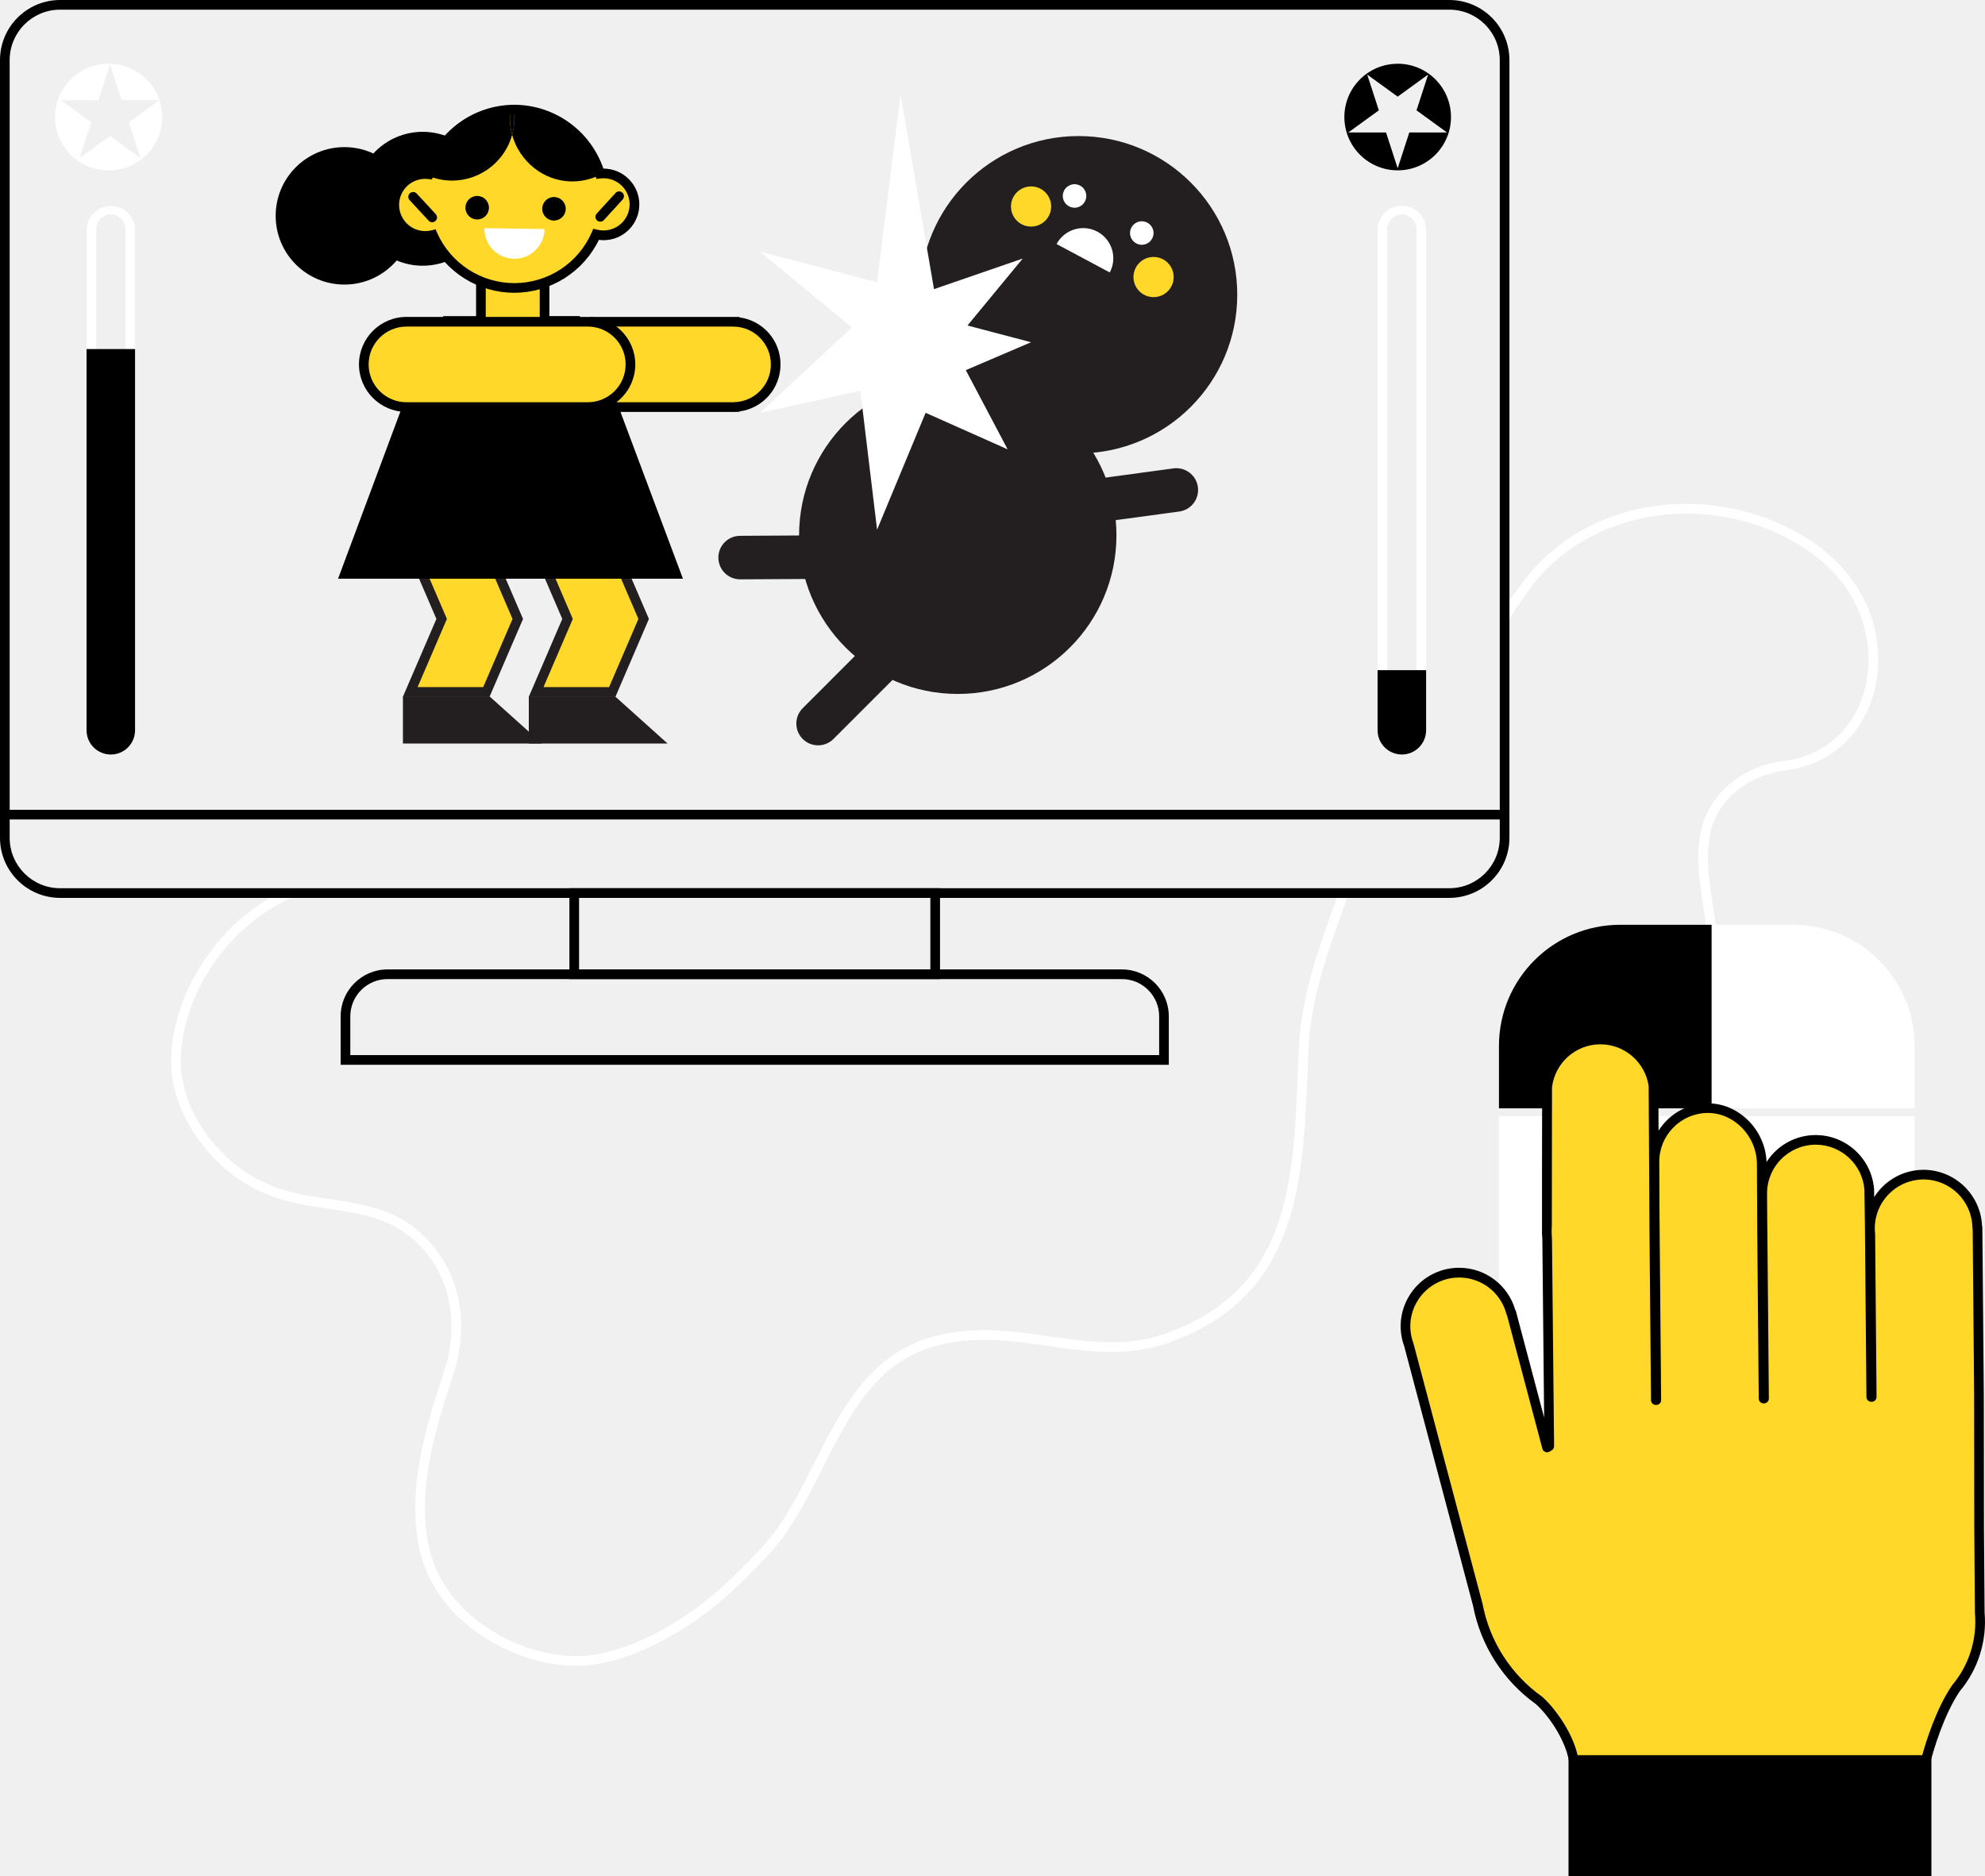
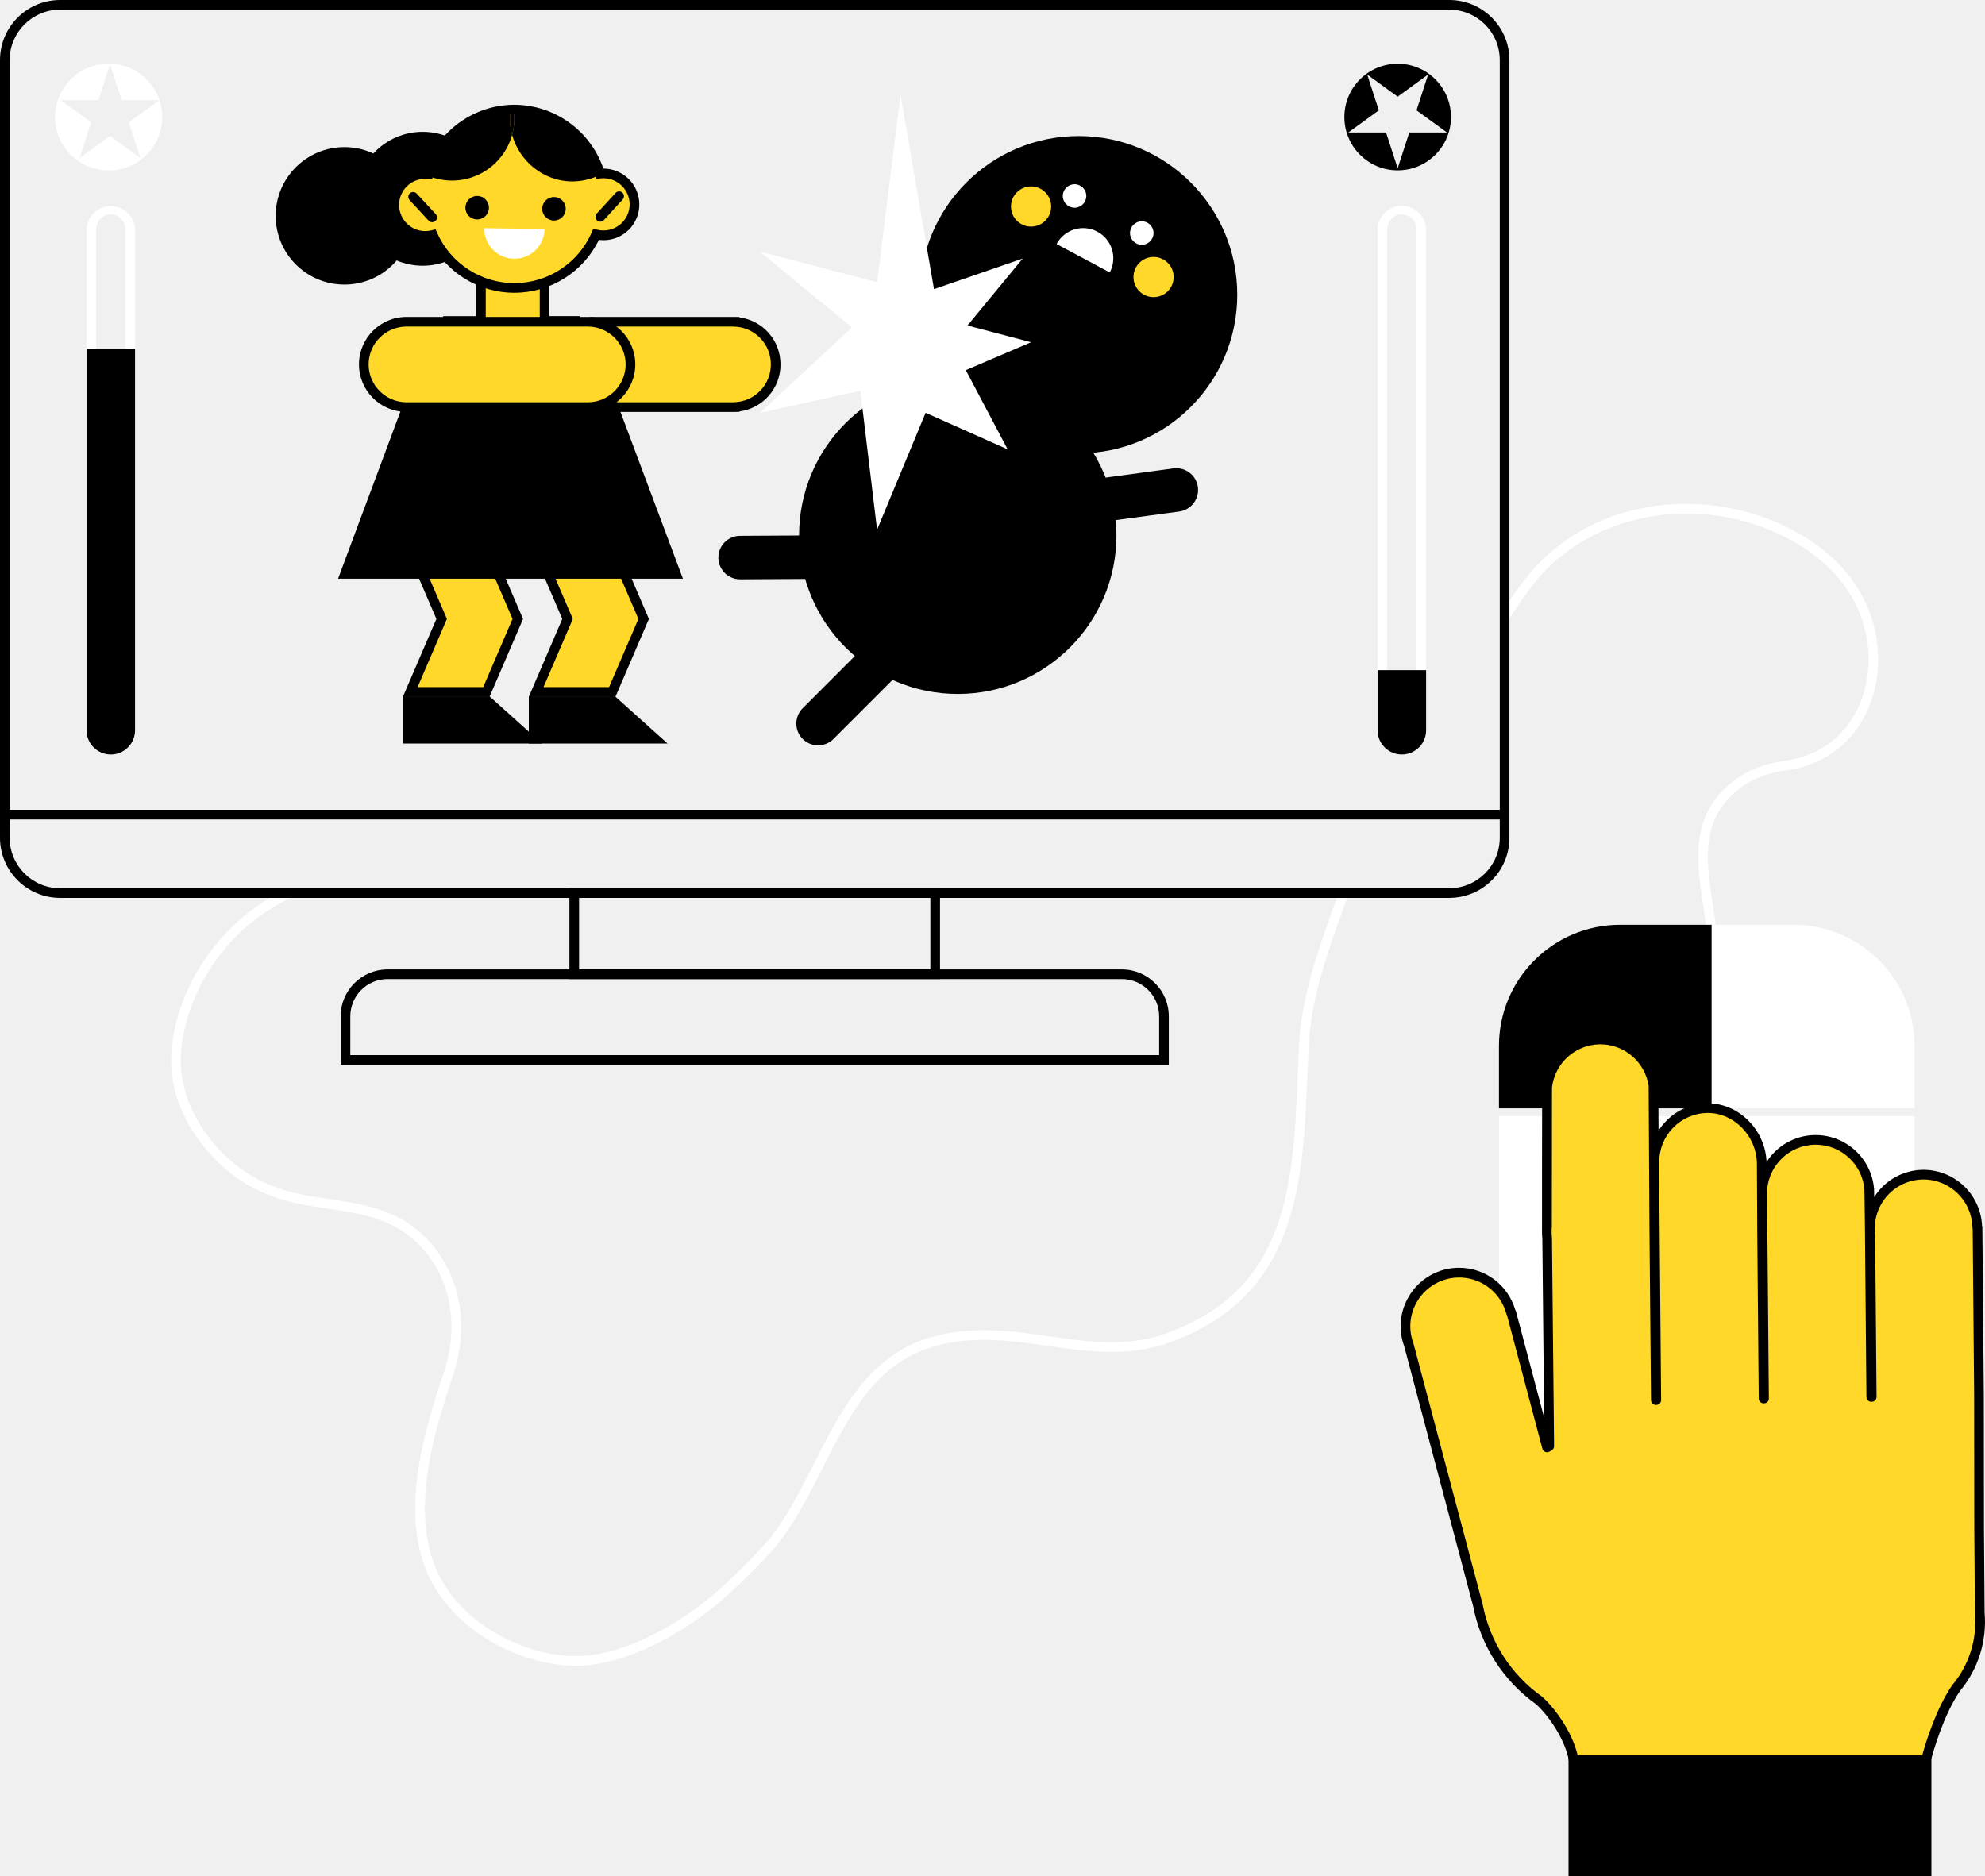
<svg xmlns="http://www.w3.org/2000/svg" width="821.88" height="776.57" xml:space="preserve">
  <path fill="#FFF" d="m238.4 689.8-1.11-.02c-25.23-.6-55.7-17.98-63.03-46.01-6.8-25.96 2.7-54.8 9.63-75.86 7.37-22.4 1.12-44.86-15.94-57.21-9.51-6.9-21.4-8.64-32.91-10.32-2.13-.3-4.25-.62-6.35-.96-15.44-2.5-27.13-7.78-36.78-16.64a72.45 72.45 0 0 1-11.28-13.1c-7.04-10.56-10.4-22.13-9.69-33.46 1.76-28.15 21.43-56.12 47.85-68l1.64 3.64c-25.12 11.3-43.83 37.87-45.5 64.6-.64 10.46 2.47 21.18 9.02 31a68.45 68.45 0 0 0 10.67 12.37c9.05 8.3 20.08 13.28 34.71 15.64 2.08.34 4.18.65 6.29.95 11.98 1.75 24.37 3.56 34.68 11.03 18.49 13.4 25.31 37.62 17.39 61.7-6.77 20.59-16.05 48.78-9.56 73.6 6.85 26.21 35.5 42.46 59.26 43.03 20.07.49 43.61-13.24 57.63-25.14 7.34-6.22 14.32-13.35 19.58-18.86 9.32-9.76 16-22.95 22.44-35.71 11.1-21.96 22.58-44.67 48.1-52.23 17.1-5.07 33.49-2.73 49.34-.47 16.46 2.34 32 4.56 47.94-1.08 51.27-18.15 53.06-61.93 54.95-108.28.15-3.63.3-7.25.47-10.87 1-21.1 8.81-42.47 15.7-61.31l1-2.72 3.75 1.37-1 2.72c-6.78 18.58-14.48 39.63-15.46 60.13-.17 3.6-.32 7.22-.46 10.84-1.86 45.64-3.79 92.84-57.62 111.9-16.85 5.96-33.62 3.57-49.83 1.26-15.43-2.2-31.38-4.47-47.63.35-23.87 7.07-34.46 28.02-45.68 50.2-6.58 13.02-13.39 26.48-23.11 36.67-5.33 5.58-12.41 12.8-19.89 19.14-14.3 12.14-38.24 26.1-59.22 26.1zm468.38-303.38c-.36-3.42-.9-6.93-1.48-10.65-2.35-15.16-5.02-32.35 5.48-45.5 6.82-8.54 16.21-13.65 27.9-15.18 13.53-1.77 24.24-9.22 30.15-20.97 7.03-14 6.37-31.72-1.74-46.26-5.27-9.45-13.84-17.68-24.78-23.8-33.67-18.82-76.56-13.93-101.99 11.65-5.17 5.2-9.38 11.45-13.45 17.5l-2.1 3.12-3.31-2.26c.7-1.02 1.4-2.06 2.09-3.1 4.18-6.2 8.5-12.61 13.94-18.08 13.44-13.53 31.16-21.76 51.21-23.79a95.18 95.18 0 0 1 55.57 11.47c11.58 6.48 20.68 15.24 26.32 25.35 8.74 15.67 9.44 34.83 1.81 50-6.52 12.97-18.3 21.18-33.2 23.13-10.63 1.4-19.14 6.01-25.3 13.71-9.4 11.78-6.98 27.34-4.65 42.4a230.1 230.1 0 0 1 1.52 10.83l-3.99.43z" />
  <g fill="#FFF">
    <path d="M706.68 456.95h84.04v-23.89a48.11 48.11 0 0 0-48.1-48.11h-35.94v72z" />
    <path d="M792.72 458.95h-88.04v-76h37.93a50.17 50.17 0 0 1 50.11 50.11v25.89zm-84.04-4h80.04v-21.89a46.16 46.16 0 0 0-46.1-46.11h-33.94v68z" />
  </g>
  <g fill="#FFF">
    <path d="M790.72 464.22v164.7a48.11 48.11 0 0 1-48.11 48.12h-71.86a48.11 48.11 0 0 1-48.1-48.11V464.21h168.07z" />
    <path d="M742.6 679.04h-71.85a50.17 50.17 0 0 1-50.1-50.11V462.21h172.07v166.7a50.17 50.17 0 0 1-50.11 50.12zM624.65 466.22v162.7a46.16 46.16 0 0 0 46.11 46.12h71.86a46.17 46.17 0 0 0 46.1-46.11V466.21H624.65z" />
  </g>
  <path d="M706.68 456.95h-84.04v-23.89a48.11 48.11 0 0 1 48.11-48.11h35.93v72z" />
  <path d="M708.68 458.95h-88.04v-25.89a50.17 50.17 0 0 1 50.11-50.11h37.93v76zm-84.04-4h80.04v-68h-33.93a46.16 46.16 0 0 0-46.11 46.11v21.89z" />
  <path fill="#FFD829" d="M651.57 728.8c-1.76-9.91-9.3-20.28-14.42-24.73a62.67 62.67 0 0 1-25.26-39.5l-28.57-107.71a22.2 22.2 0 1 1 42.31-13.33l.1-.03 14.82 55.89.9-.54-.85-85.87a25.2 25.2 0 0 1-.14-2.07c0-.71 0-59.33.06-60.02v57.2l.08-57.92a22.2 22.2 0 0 1 44.02-.65l.32 57.92.65 72.34h.19l-.58-67.45c-.08-.68-.17-30.22-.18-30.93a22.2 22.2 0 0 1 21.88-22.52c12.27-.17 22.35 10.55 22.53 22.8v-.9l.15 28.85.61 69.5h.2l-.6-67.45c-.07-.69-.14-16.42-.15-17.12a22.19 22.19 0 0 1 44.32-2.04l.2 15.03.63 70.92h.2l-.6-67.45a22.21 22.21 0 1 1 44.28-2.73v.03h.1l.62 69.5.05 54.64.26 35.39a42.51 42.51 0 0 1-9.85 31.24c-7.84 11.54-12.22 29.05-12.4 29.72H651.56z" />
  <path d="M797.44 730.8H651.57a2 2 0 0 1-1.97-1.65c-1.67-9.4-8.98-19.37-13.7-23.51a65.02 65.02 0 0 1-25.97-40.62L581.4 557.45c-.2-.59-.45-1.3-.65-2.06a24.03 24.03 0 0 1 2.47-18.35 24.06 24.06 0 0 1 20.95-12.06 24.2 24.2 0 0 1 23.2 17.38 2 2 0 0 1 .3.63L639.34 587l-.74-73.92c-.08-.76-.12-1.47-.14-2.14 0-.53 0-56.05.06-59.99v-.2c.01-.15.04-.3.08-.44v-.14l.01-.22a24.23 24.23 0 0 1 23.68-21.51h.36a24.3 24.3 0 0 1 23.97 21.07l.1 18.69c.9-1.42 1.95-2.75 3.14-3.98a24.04 24.04 0 0 1 17.02-7.34h.31c12.51 0 23.3 10.6 24.19 23.43.04.15.06.3.06.47v.41a24.06 24.06 0 0 1 20.06-11.17h.35a24.29 24.29 0 0 1 24.1 22.34l.01.13.05 3.21a24.2 24.2 0 0 1 20.1-11.29h.36a24.32 24.32 0 0 1 24.19 23.23c.08.2.12.43.12.66l.61 69.5.06 54.66.26 35.29a44.79 44.79 0 0 1-10.25 32.55c-6.74 9.94-10.9 24.56-12.03 28.82l-.06.22a2.02 2.02 0 0 1-1.93 1.46zm-144.24-4h142.7c1.55-5.59 5.76-19.22 12.3-28.84l.12-.16a40.77 40.77 0 0 0 9.38-29.94l-.26-35.4-.06-54.65-.6-68.83a2 2 0 0 1-.11-.8 20.3 20.3 0 0 0-20.2-19.77h-.3a20.24 20.24 0 0 0-19.8 22.4l.02.19.59 67.45a2 2 0 0 1-2.03 2.02h-.2a2 2 0 0 1-1.96-1.99l-.63-70.91-.2-14.97a20.27 20.27 0 0 0-20.11-18.59h-.3a20.08 20.08 0 0 0-14.2 6.13 20.07 20.07 0 0 0-5.71 14.38l.02 2.64c.02 4.05.08 13.56.13 14.34v.16l.6 67.45a2 2 0 0 1-1.98 2.01h-.18a1.99 1.99 0 0 1-2.03-1.98l-.62-69.5-.14-27.81v-.12c-.18-11.3-9.45-20.84-20.25-20.84h-.26c-5.4.08-10.44 2.26-14.2 6.13s-5.8 8.98-5.71 14.37l.02 4.13c.02 7.02.1 25.65.15 26.68v.13l.59 67.45a2 2 0 0 1-2 2.02h-.19a2 2 0 0 1-2-1.99l-.65-72.33-.32-57.79a20.28 20.28 0 0 0-19.98-17.23h-.3a20.22 20.22 0 0 0-19.74 17.85l-.07 57.81c0 .18-.03.35-.07.52v2.27a22.96 22.96 0 0 0 .13 2.07l.87 85.88a2 2 0 0 1-.98 1.74l-.33.19-.55.32a2 2 0 0 1-2.98-1.19l-14.65-55.25-.07-.12a2 2 0 0 1-.21-.52 20.22 20.22 0 0 0-37-4.96 20.07 20.07 0 0 0-1.44 17.3l28.57 107.71.03.14a61 61 0 0 0 24.61 38.36c4.56 3.97 12.3 13.84 14.74 24.24zm-53.1-354.99H24.87A24.9 24.9 0 0 1 0 346.94V24.87A24.9 24.9 0 0 1 24.87 0H600.1a24.9 24.9 0 0 1 24.87 24.87v322.07a24.9 24.9 0 0 1-24.87 24.87zM24.87 4A20.9 20.9 0 0 0 4 24.87v322.07a20.9 20.9 0 0 0 20.87 20.87H600.1a20.9 20.9 0 0 0 20.87-20.87V24.87A20.9 20.9 0 0 0 600.1 4H24.87z" />
  <path fill="#FFD829" d="M225.48 132.89v-17.97h-26.36v17.97h-13.63v34.7h52.64v-34.7z" />
  <path d="M240.13 169.6h-56.64v-38.7h13.63v-17.98h30.36v17.97h12.64v38.7zm-52.64-4h48.63v-30.7h-12.64v-17.98h-22.36v17.97H187.5v30.7z" />
-   <circle fill="#231F20" cx="396.56" cy="221.66" r="65.7" />
-   <path fill="#231F20" d="M345.1 306a9 9 0 1 1-12.74-12.74l27.36-27.37a9 9 0 1 1 12.74 12.74L345.1 306zm-38.6-66.1a9.01 9.01 0 0 1-.1-18.02l38.7-.22a9.01 9.01 0 1 1 .1 18.02l-38.7.22zm143.42-22.88a9.01 9.01 0 1 1-2.42-17.86l38.34-5.2a9.01 9.01 0 1 1 2.42 17.86l-38.34 5.2z" />
-   <circle fill="#231F20" cx="446.58" cy="122.04" r="65.7" />
+   <circle fill="#000000" cx="396.56" cy="221.66" r="65.7" />
+   <path fill="#000000" d="M345.1 306a9 9 0 1 1-12.74-12.74l27.36-27.37a9 9 0 1 1 12.74 12.74L345.1 306zm-38.6-66.1a9.01 9.01 0 0 1-.1-18.02l38.7-.22a9.01 9.01 0 1 1 .1 18.02l-38.7.22zm143.42-22.88a9.01 9.01 0 1 1-2.42-17.86l38.34-5.2a9.01 9.01 0 1 1 2.42 17.86l-38.34 5.2z" />
+   <circle fill="#000000" cx="446.58" cy="122.04" r="65.7" />
  <circle fill="#FFF" cx="472.75" cy="96.5" r="4.87" />
  <circle fill="#FFF" cx="444.91" cy="81.15" r="4.87" />
  <path fill="#FFF" d="M459.49 112.82a12.48 12.48 0 0 0-22.02-11.76l22.02 11.76z" />
  <circle fill="#FFD829" cx="426.91" cy="85.51" r="8.32" />
  <circle fill="#FFD829" cx="477.63" cy="114.72" r="8.32" />
  <path fill="#FFD829" d="M321.17 150.9c0-9.53-7.55-17.28-17-17.64v-.03h-57.85v.03a17.66 17.66 0 0 0 0 35.28v.03h57.85v-.03c9.45-.36 17-8.1 17-17.64z" />
  <path d="M304.17 170.57h-59.85v-.2c-9.67-1.3-17-9.51-17-19.47 0-9.96 7.33-18.17 17-19.47v-.17l2.67-.03h59.18v.2c9.68 1.3 17 9.5 17 19.47 0 9.96-7.32 18.17-17 19.47v.17l-2 .03zm-56.93-4h56.01l.85-.03a15.6 15.6 0 0 0 15.07-15.64 15.6 15.6 0 0 0-15.07-15.64l-.87-.03h-56.24l-.6.03a15.6 15.6 0 0 0-15.07 15.64 15.6 15.6 0 0 0 15.08 15.64l.84.03z" />
  <circle cx="142.6" cy="89.38" r="28.46" />
  <circle cx="175.01" cy="82.31" r="27.72" />
  <path fill="#FFD829" d="m169.87 286.53 13-30.23-13-30.23h31.52l13 30.23-13 30.23z" />
-   <path fill="#231F20" d="m200.07 228.07 12.14 28.23-12.14 28.23H172.9l11.46-26.65.68-1.58-.68-1.58-11.46-26.65h27.16m2.63-4h-35.87l13.87 32.23-13.87 32.23h35.87l13.87-32.23-13.87-32.23z" />
+   <path fill="#000000" d="m200.07 228.07 12.14 28.23-12.14 28.23H172.9l11.46-26.65.68-1.58-.68-1.58-11.46-26.65h27.16m2.63-4h-35.87l13.87 32.23-13.87 32.23h35.87l13.87-32.23-13.87-32.23z" />
  <path fill="#FFD829" d="m221.99 286.53 13-30.23-13-30.23h31.51l13.01 30.23-13.01 30.23z" />
-   <path fill="#231F20" d="m252.19 228.07 12.14 28.23-12.14 28.23h-27.16l11.46-26.65.68-1.58-.68-1.58-11.46-26.65h27.16m2.63-4h-35.87l13.86 32.23-13.86 32.23h35.87l13.86-32.23-13.86-32.23z" />
+   <path fill="#000000" d="m252.19 228.07 12.14 28.23-12.14 28.23h-27.16l11.46-26.65.68-1.58-.68-1.58-11.46-26.65h27.16m2.63-4h-35.87l13.86 32.23-13.86 32.23h35.87l13.86-32.23-13.86-32.23z" />
  <path fill="#FFD829" d="M175.99 72.06c.5 0 .98.03 1.45.08a36.95 36.95 0 0 1 70.95-.24 12.82 12.82 0 1 1-1.59 25.18 36.93 36.93 0 0 1-67.6.23 12.85 12.85 0 0 1-15.99-12.38A12.82 12.82 0 0 1 176 72.06z" />
  <path d="M212.95 121.24a38.98 38.98 0 0 1-34.9-21.67 14.86 14.86 0 0 1-16.84-14.63 14.79 14.79 0 0 1 14.77-14.88h.01a39.13 39.13 0 0 1 36.83-26.68h.14a39.15 39.15 0 0 1 36.87 26.43c8.2 0 14.85 6.63 14.88 14.77a14.71 14.71 0 0 1-4.3 10.5 14.73 14.73 0 0 1-10.47 4.38c-.67 0-1.33-.05-1.97-.13a38.96 38.96 0 0 1-34.88 21.9h-.14zm-32.6-26.28.68 1.54a34.98 34.98 0 0 0 31.92 20.74h.13a34.96 34.96 0 0 0 31.9-20.96l.67-1.55 1.64.4A10.84 10.84 0 0 0 260.7 84.6a10.84 10.84 0 0 0-12.09-10.71l-1.67.19-.47-1.62a35.11 35.11 0 0 0-33.52-25.08h-.12a35.1 35.1 0 0 0-33.47 25.31l-.47 1.62-1.67-.18a10.78 10.78 0 0 0-8.87 3.13 10.84 10.84 0 0 0 10.36 18.11l1.63-.41z" />
  <path fill="none" d="m256.38 81.22-7.84 8.58" />
  <path d="M248.54 91.8a2 2 0 0 1-1.48-3.35l7.84-8.58a2 2 0 0 1 2.95 2.7l-7.83 8.58a2 2 0 0 1-1.48.64z" />
  <path fill="none" d="m171.06 81.51 7.89 8.52" />
  <path d="M178.95 92.03a2 2 0 0 1-1.46-.64l-7.9-8.52a2 2 0 0 1 2.94-2.72l7.89 8.52a2 2 0 0 1-1.47 3.36z" />
  <circle cx="229.37" cy="86.46" r="4.87" />
  <circle cx="197.57" cy="86.01" r="4.87" />
  <path fill="#FFF" d="M200.52 94.5a12.48 12.48 0 0 0 24.96.34l-24.96-.35z" />
  <path d="M254.92 165.28v-30.44h-19.41v25.03h-48.4v-24.79H167.7v30.2l-27.72 74.35h142.78zM212.04 55.81a25.83 25.83 0 0 1-.6-10.92 36.94 36.94 0 0 0-34.26 27.88 25.8 25.8 0 0 0 34.86-16.95z" />
  <path d="M213 44.86h-.37a25.91 25.91 0 0 1-.6 10.95c3 10.93 13 19.32 24.88 19.32 4.21 0 8.18-1.02 11.7-2.8-4.3-15.63-18.62-27.47-35.61-27.47z" />
  <path d="M211.11 48.97c0 2.37.33 4.67.93 6.85a25.83 25.83 0 0 0 .6-10.96l-1.2.04a25.84 25.84 0 0 0-.33 4.07z" />
  <path fill="#FFD829" d="M243.36 133.23H168.3a17.67 17.67 0 0 0 0 35.34h75.07a17.67 17.67 0 1 0 0-35.34z" />
  <path d="M243.36 170.57H168.3a19.7 19.7 0 0 1-19.67-19.67 19.7 19.7 0 0 1 19.67-19.67h75.06a19.7 19.7 0 0 1 19.68 19.67 19.7 19.7 0 0 1-19.68 19.67zm-75.06-35.34c-8.64 0-15.67 7.03-15.67 15.67s7.03 15.67 15.67 15.67h75.06c8.65 0 15.68-7.03 15.68-15.67s-7.03-15.67-15.68-15.67H168.3z" />
  <path fill="#FFF" d="m363.15 116.85 9.7-77.71 13.87 80.59 36.73-12.67-22.87 27.73 26.33 6.93-27.02 11.55 17.32 32.8-33.96-15.13-20.1 48.4-6.93-57.52-41.58 9.12 38.12-35.34-38.12-31.4z" />
-   <path fill="#231F20" d="M224.42 307.88h-57.59v-19.52h35.85z" />
-   <path fill="#231F20" d="M276.4 307.88h-57.45v-19.52h35.71z" />
+   <path fill="#000000" d="M224.42 307.88h-57.59v-19.52h35.85z" />
+   <path fill="#000000" d="M276.4 307.88h-57.45v-19.52h35.71z" />
  <path d="M389.21 405.43H235.76v-37.62h153.45v37.62zm-149.45-4h145.45v-29.62H239.76v29.62z" />
  <path fill="#FFF" d="M45.87 312.44c-5.54 0-10.04-4.5-10.04-10.05V94.83a10.06 10.06 0 0 1 20.09 0V302.4c0 5.54-4.5 10.05-10.05 10.05zm0-223.65a6.05 6.05 0 0 0-6.04 6.05v207.55a6.05 6.05 0 0 0 12.09 0V94.83a6.05 6.05 0 0 0-6.05-6.04z" />
  <path d="M53.92 146.55V302.4a8.05 8.05 0 1 1-16.09 0V146.55h16.09z" />
  <path d="M45.87 312.44c-5.54 0-10.04-4.5-10.04-10.05V144.55h20.09V302.4c0 5.54-4.5 10.05-10.05 10.05zm-6.04-163.89V302.4a6.05 6.05 0 0 0 12.09 0V148.55h-12.1z" />
  <path fill="#FFF" d="M580.43 312.44c-5.54 0-10.05-4.5-10.05-10.05V94.83a10.06 10.06 0 0 1 20.1 0V302.4c0 5.54-4.51 10.05-10.05 10.05zm0-223.65a6.05 6.05 0 0 0-6.05 6.05v207.55a6.05 6.05 0 0 0 12.1 0V94.83a6.05 6.05 0 0 0-6.05-6.04z" />
  <path d="M588.47 279.51v22.88a8.05 8.05 0 1 1-16.09 0v-22.88h16.1z" />
  <path d="M580.43 312.44c-5.54 0-10.05-4.5-10.05-10.05v-24.88h20.1v24.88c0 5.54-4.51 10.05-10.05 10.05zm-6.05-30.93v20.88a6.05 6.05 0 0 0 12.1 0v-20.88h-12.1z" />
  <path fill="#FFF" d="M45.56 26.4a22.08 22.08 0 1 0 0 44.14 22.08 22.08 0 0 0 0-44.15zm12.61 39.08L45.56 56.3l-12.62 9.17 4.82-14.83-12.62-9.17h15.6l4.82-14.83 4.82 14.83h15.6l-12.63 9.17 4.82 14.83z" />
  <path d="M578.7 26.4a22.07 22.07 0 1 0 0 44.14 22.07 22.07 0 0 0 0-44.15zm4.82 28.45-4.82 14.83-4.82-14.83h-15.6l12.62-9.16-4.82-14.83 12.62 9.16 12.62-9.16-4.82 14.83 12.61 9.16h-15.6zm-99.58 386.07h-342.9v-20.06a19.45 19.45 0 0 1 19.42-19.43h304.05a19.45 19.45 0 0 1 19.43 19.43v20.06zm-338.9-4h334.9v-16.06c0-8.51-6.92-15.43-15.43-15.43H160.46c-8.5 0-15.42 6.92-15.42 15.43v16.06zM2 335.33h620.97v4H2zM649.44 727.9h150.25v49H649.44z" />
</svg>
